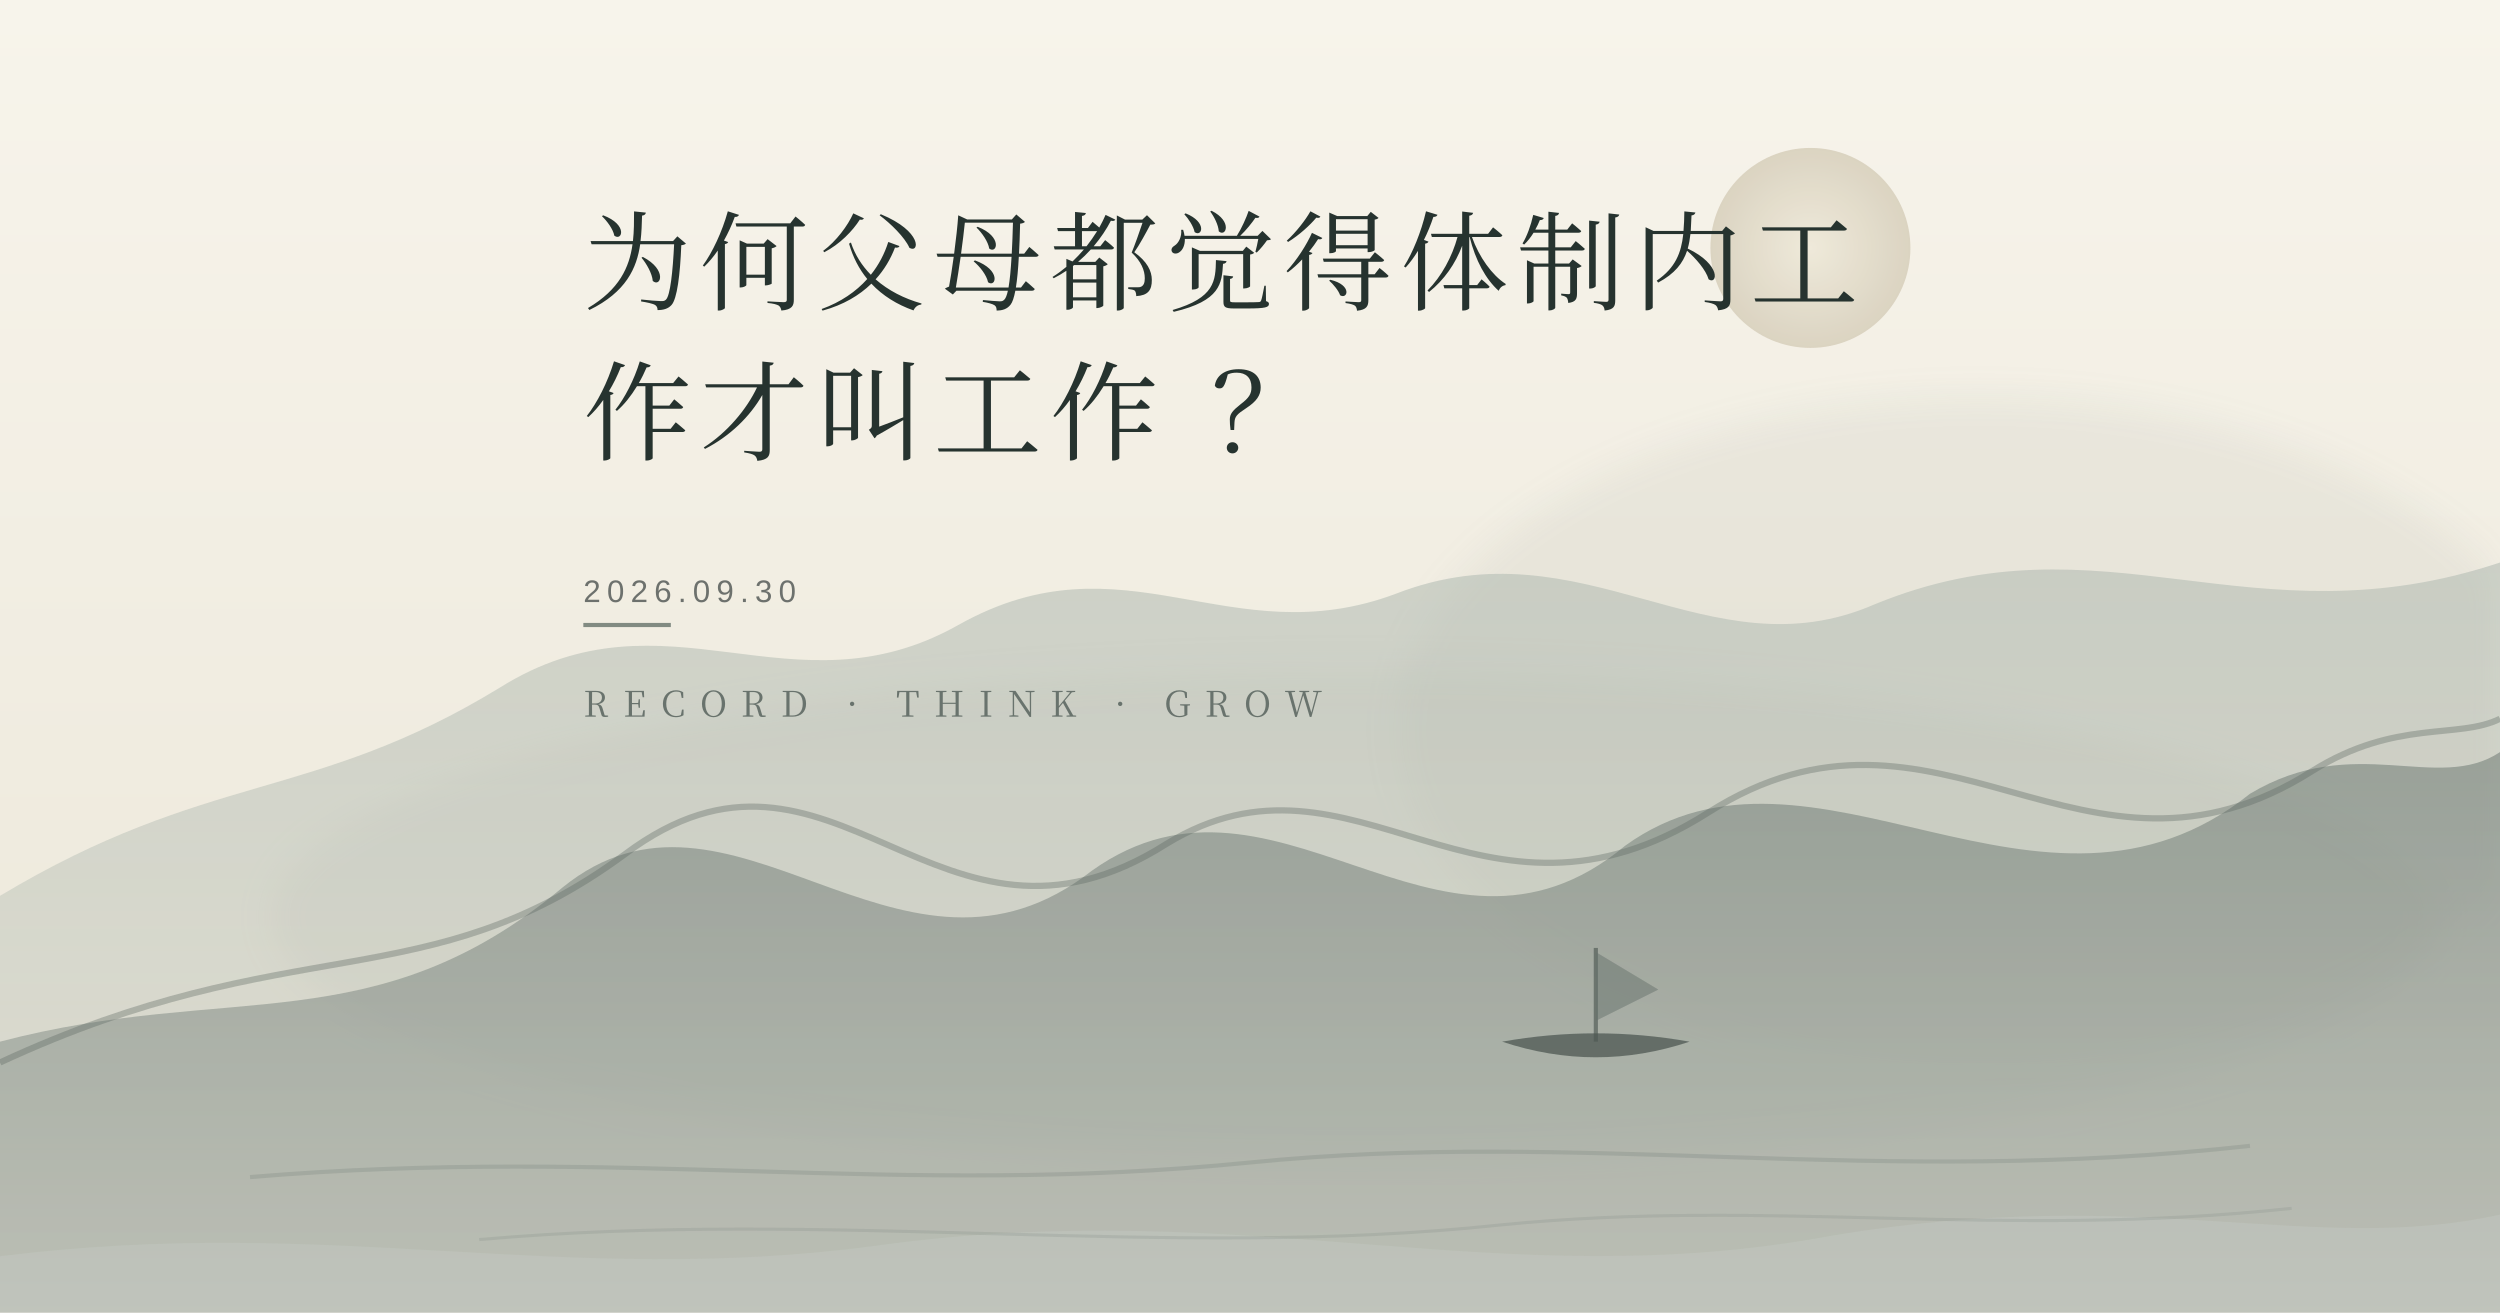
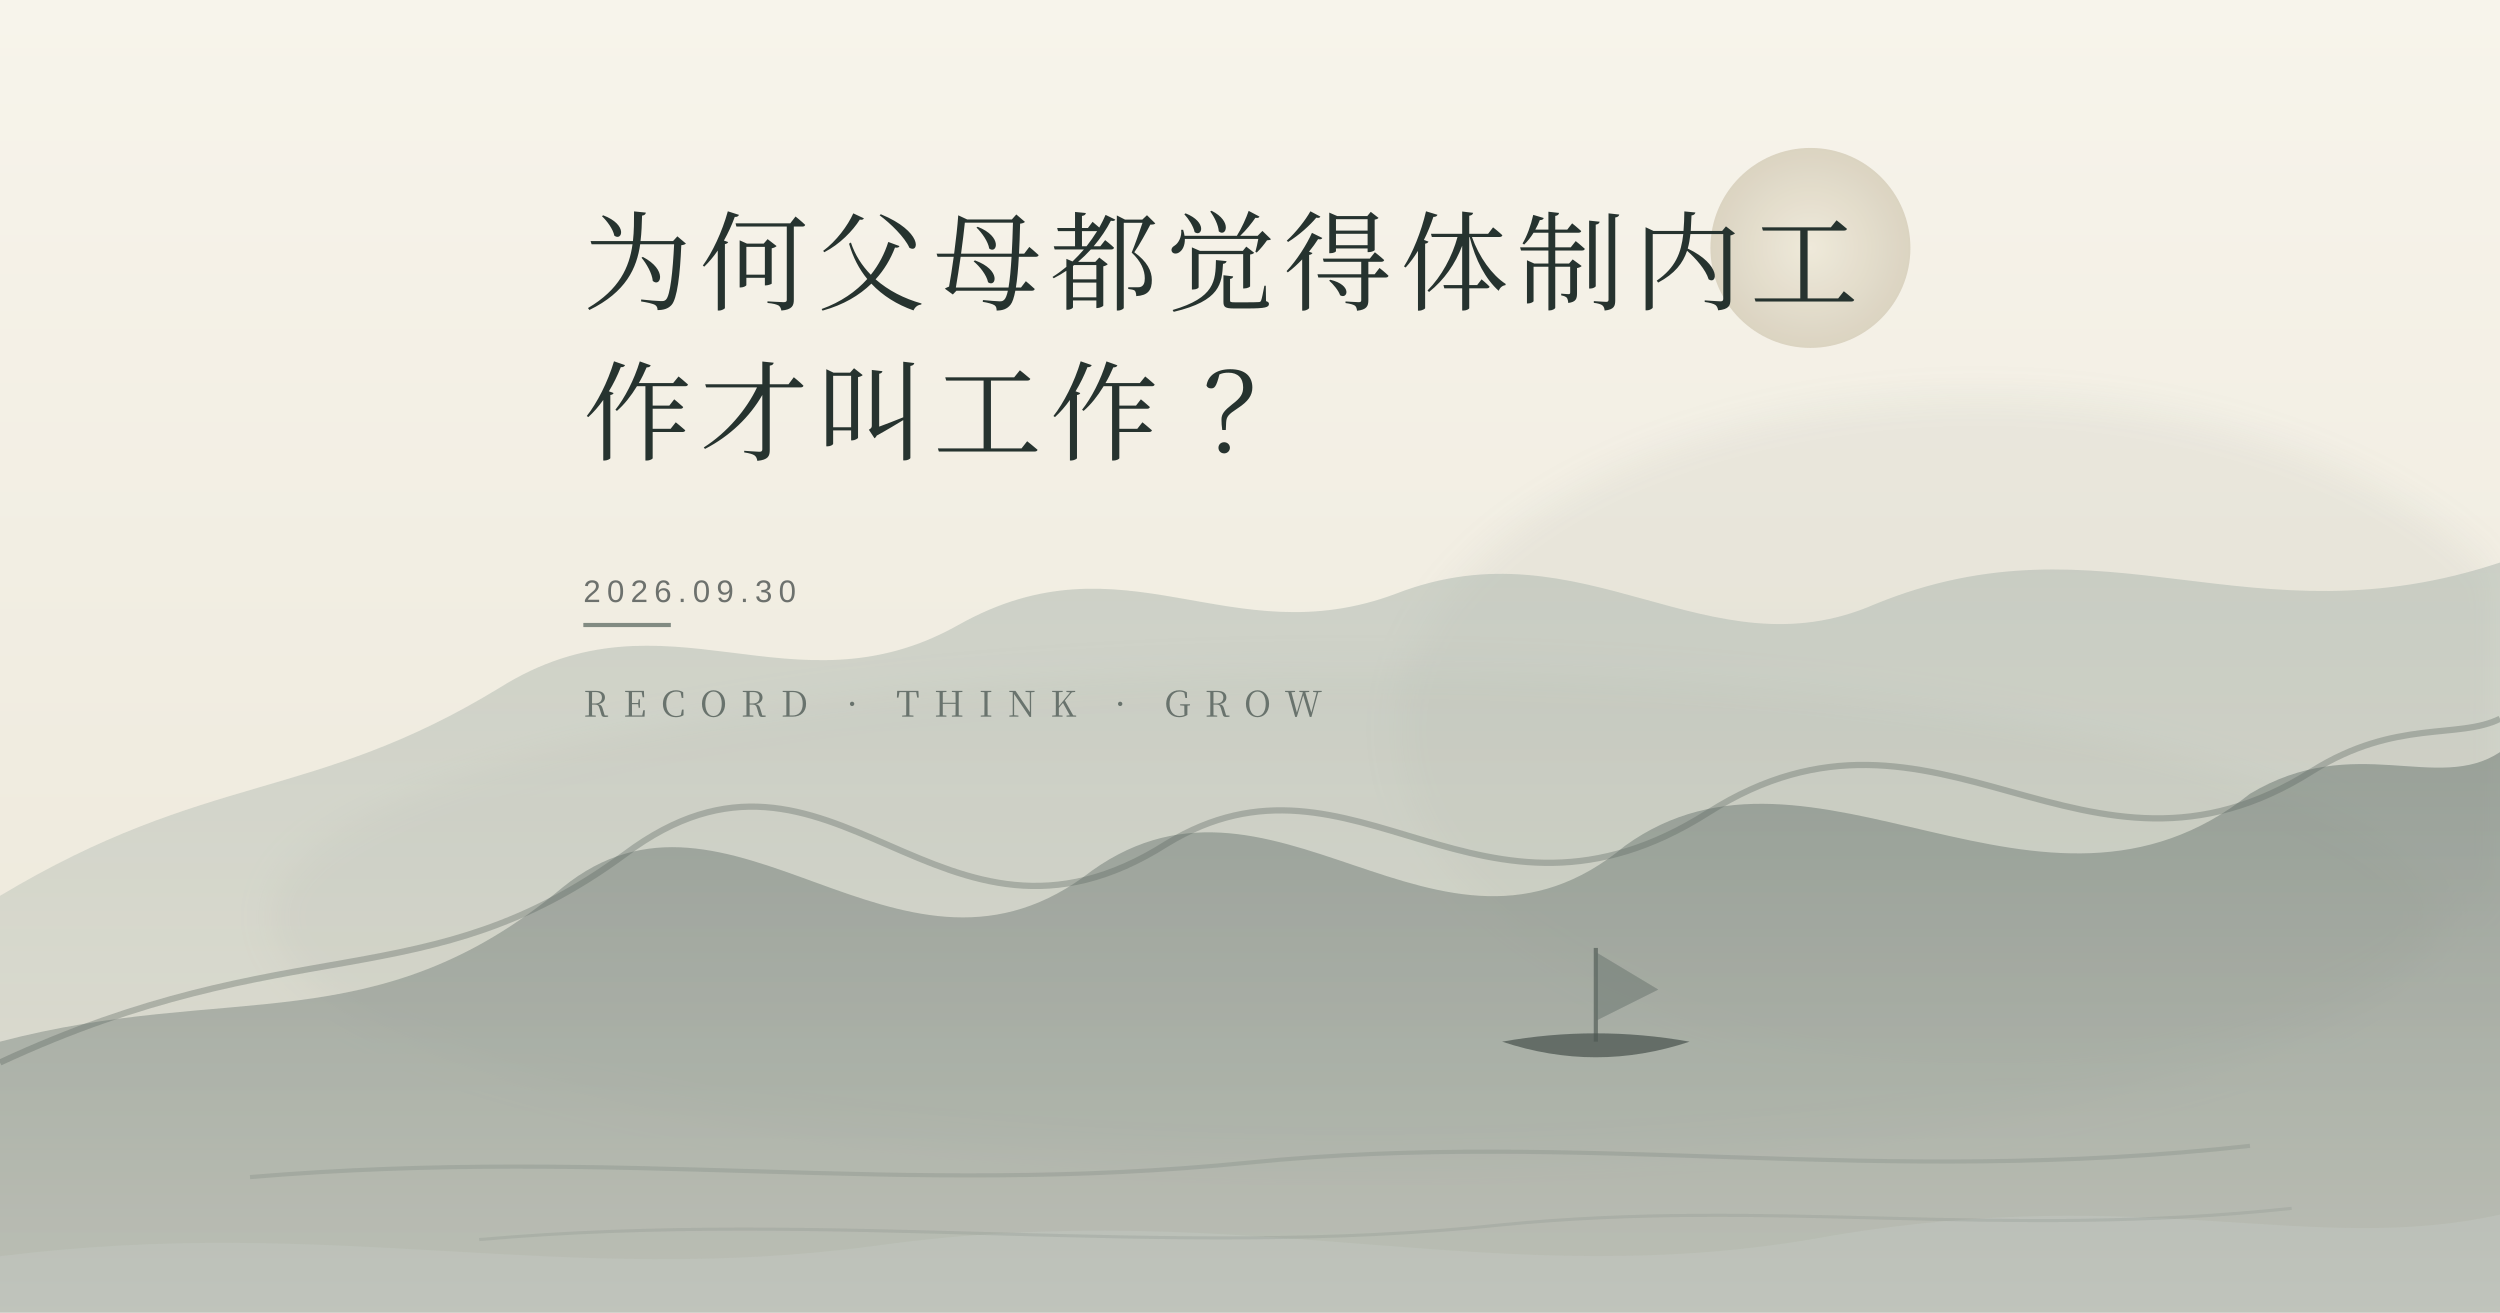
<svg xmlns="http://www.w3.org/2000/svg" width="1200" height="630" viewBox="0 0 1200 630">
  <defs>
    <linearGradient id="paper" x1="0" y1="0" x2="0" y2="1">
      <stop offset="0%" stop-color="#f7f4eb" />
      <stop offset="100%" stop-color="#ebe6d8" />
    </linearGradient>
    <linearGradient id="farMountain" x1="0" y1="0" x2="0" y2="1">
      <stop offset="0%" stop-color="#aeb8b0" />
      <stop offset="100%" stop-color="#d8d8cc" />
    </linearGradient>
    <linearGradient id="nearMountain" x1="0" y1="0" x2="0" y2="1">
      <stop offset="0%" stop-color="#69756f" />
      <stop offset="100%" stop-color="#9ba39b" />
    </linearGradient>
    <filter id="inkBlur">
      <feGaussianBlur stdDeviation="8" />
    </filter>
    <radialGradient id="moon">
      <stop offset="0%" stop-color="#eee8d8" />
      <stop offset="100%" stop-color="#d8d0bd" />
    </radialGradient>
    <style>

      .title {

        font-family:
          "Noto Serif CJK SC",
          "Source Han Serif SC",
          "Songti SC",
          "STSong",
          serif;

        font-size:
          52px;

        font-weight:
          500;

        letter-spacing:
          4px;

        fill:
          #26332f;
      }


      .subtitle {

        font-family:
          "Noto Serif CJK SC",
          "Source Han Serif SC",
          "Songti SC",
          "STSong",
          serif;

        font-size:
          17px;

        letter-spacing:
          7px;

        fill:
          #69736d;
      }


      .date {

        font-family:
          "Helvetica Neue",
          Arial,
          sans-serif;

        font-size:
          15px;

        letter-spacing:
          3px;

        fill:
          #6d716d;
      }

    </style>
  </defs>
  <rect x="0" y="0" width="1200" height="630" fill="url(#paper)" />
  <ellipse cx="650" cy="440" rx="520" ry="120" fill="#89958c" opacity="0.12" filter="url(#inkBlur)" />
  <ellipse cx="950" cy="350" rx="280" ry="160" fill="#738078" opacity="0.08" filter="url(#inkBlur)" />
  <circle cx="869" cy="119" r="48" fill="url(#moon)" opacity="0.9" />
  <path d="       M0 430        C100 370         150 385         240 330        C320 280         380 345         460 300        C540 255         590 315         670 285        C760 250         820 325         900 290        C1010 245         1080 310         1200 270        L1200 630       L0 630       Z     " fill="url(#farMountain)" opacity="0.55" />
  <path d="       M0 500        C110 471         180 501         270 426        C350 361         430 486         520 421        C610 351         690 481         780 406        C870 341         980 461         1080 381        C1130 351         1170 381         1200 361        L1200 630       L0 630       Z     " fill="url(#nearMountain)" opacity="0.52" />
  <path d="       M0 510        C140 445         205 480         300 410        C400 335         450 475         560 405        C650 350         710 460         820 390        C930 320         1000 440         1110 370        C1150 345         1180 355         1200 345     " fill="none" stroke="#59645e" stroke-width="3" opacity="0.35" />
  <path d="       M0 603        C160 583         270 618         420 598        C600 573         720 623         880 593        C1030 568         1110 603         1200 583        L1200 630       L0 630       Z     " fill="#c4cbc4" opacity="0.38" />
  <path d="       M120 565        C300 550         430 575         600 558        C760 542         900 570         1080 550     " fill="none" stroke="#77827b" stroke-width="2" opacity="0.28" />
  <path d="       M230 595        C400 580         560 605         720 588        C850 575         960 595         1100 580     " fill="none" stroke="#77827b" stroke-width="1.5" opacity="0.20" />
  <text x="280" y="145" class="title">为何父母都觉得体制内工</text>
-   <text x="280" y="217" class="title">作才叫工作 ​？</text>
+   <text x="280" y="217" class="title">作才叫工作 ？</text>
  <rect x="280" y="299" width="42" height="2" fill="#52615a" opacity="0.7" />
  <text x="280" y="344" class="subtitle">RECORD · THINK · GROW</text>
  <text x="280" y="289" class="date">2026.09.30</text>
  <path d="       M721 500        Q766 492         811 500        Q766 515         721 500        Z     " fill="#4d5752" opacity="0.75" />
  <line x1="766" y1="500" x2="766" y2="455" stroke="#4d5752" stroke-width="2" opacity="0.65" />
  <path d="       M766 457       L766 490       L796 475       Z     " fill="#66716b" opacity="0.5" />
</svg>
